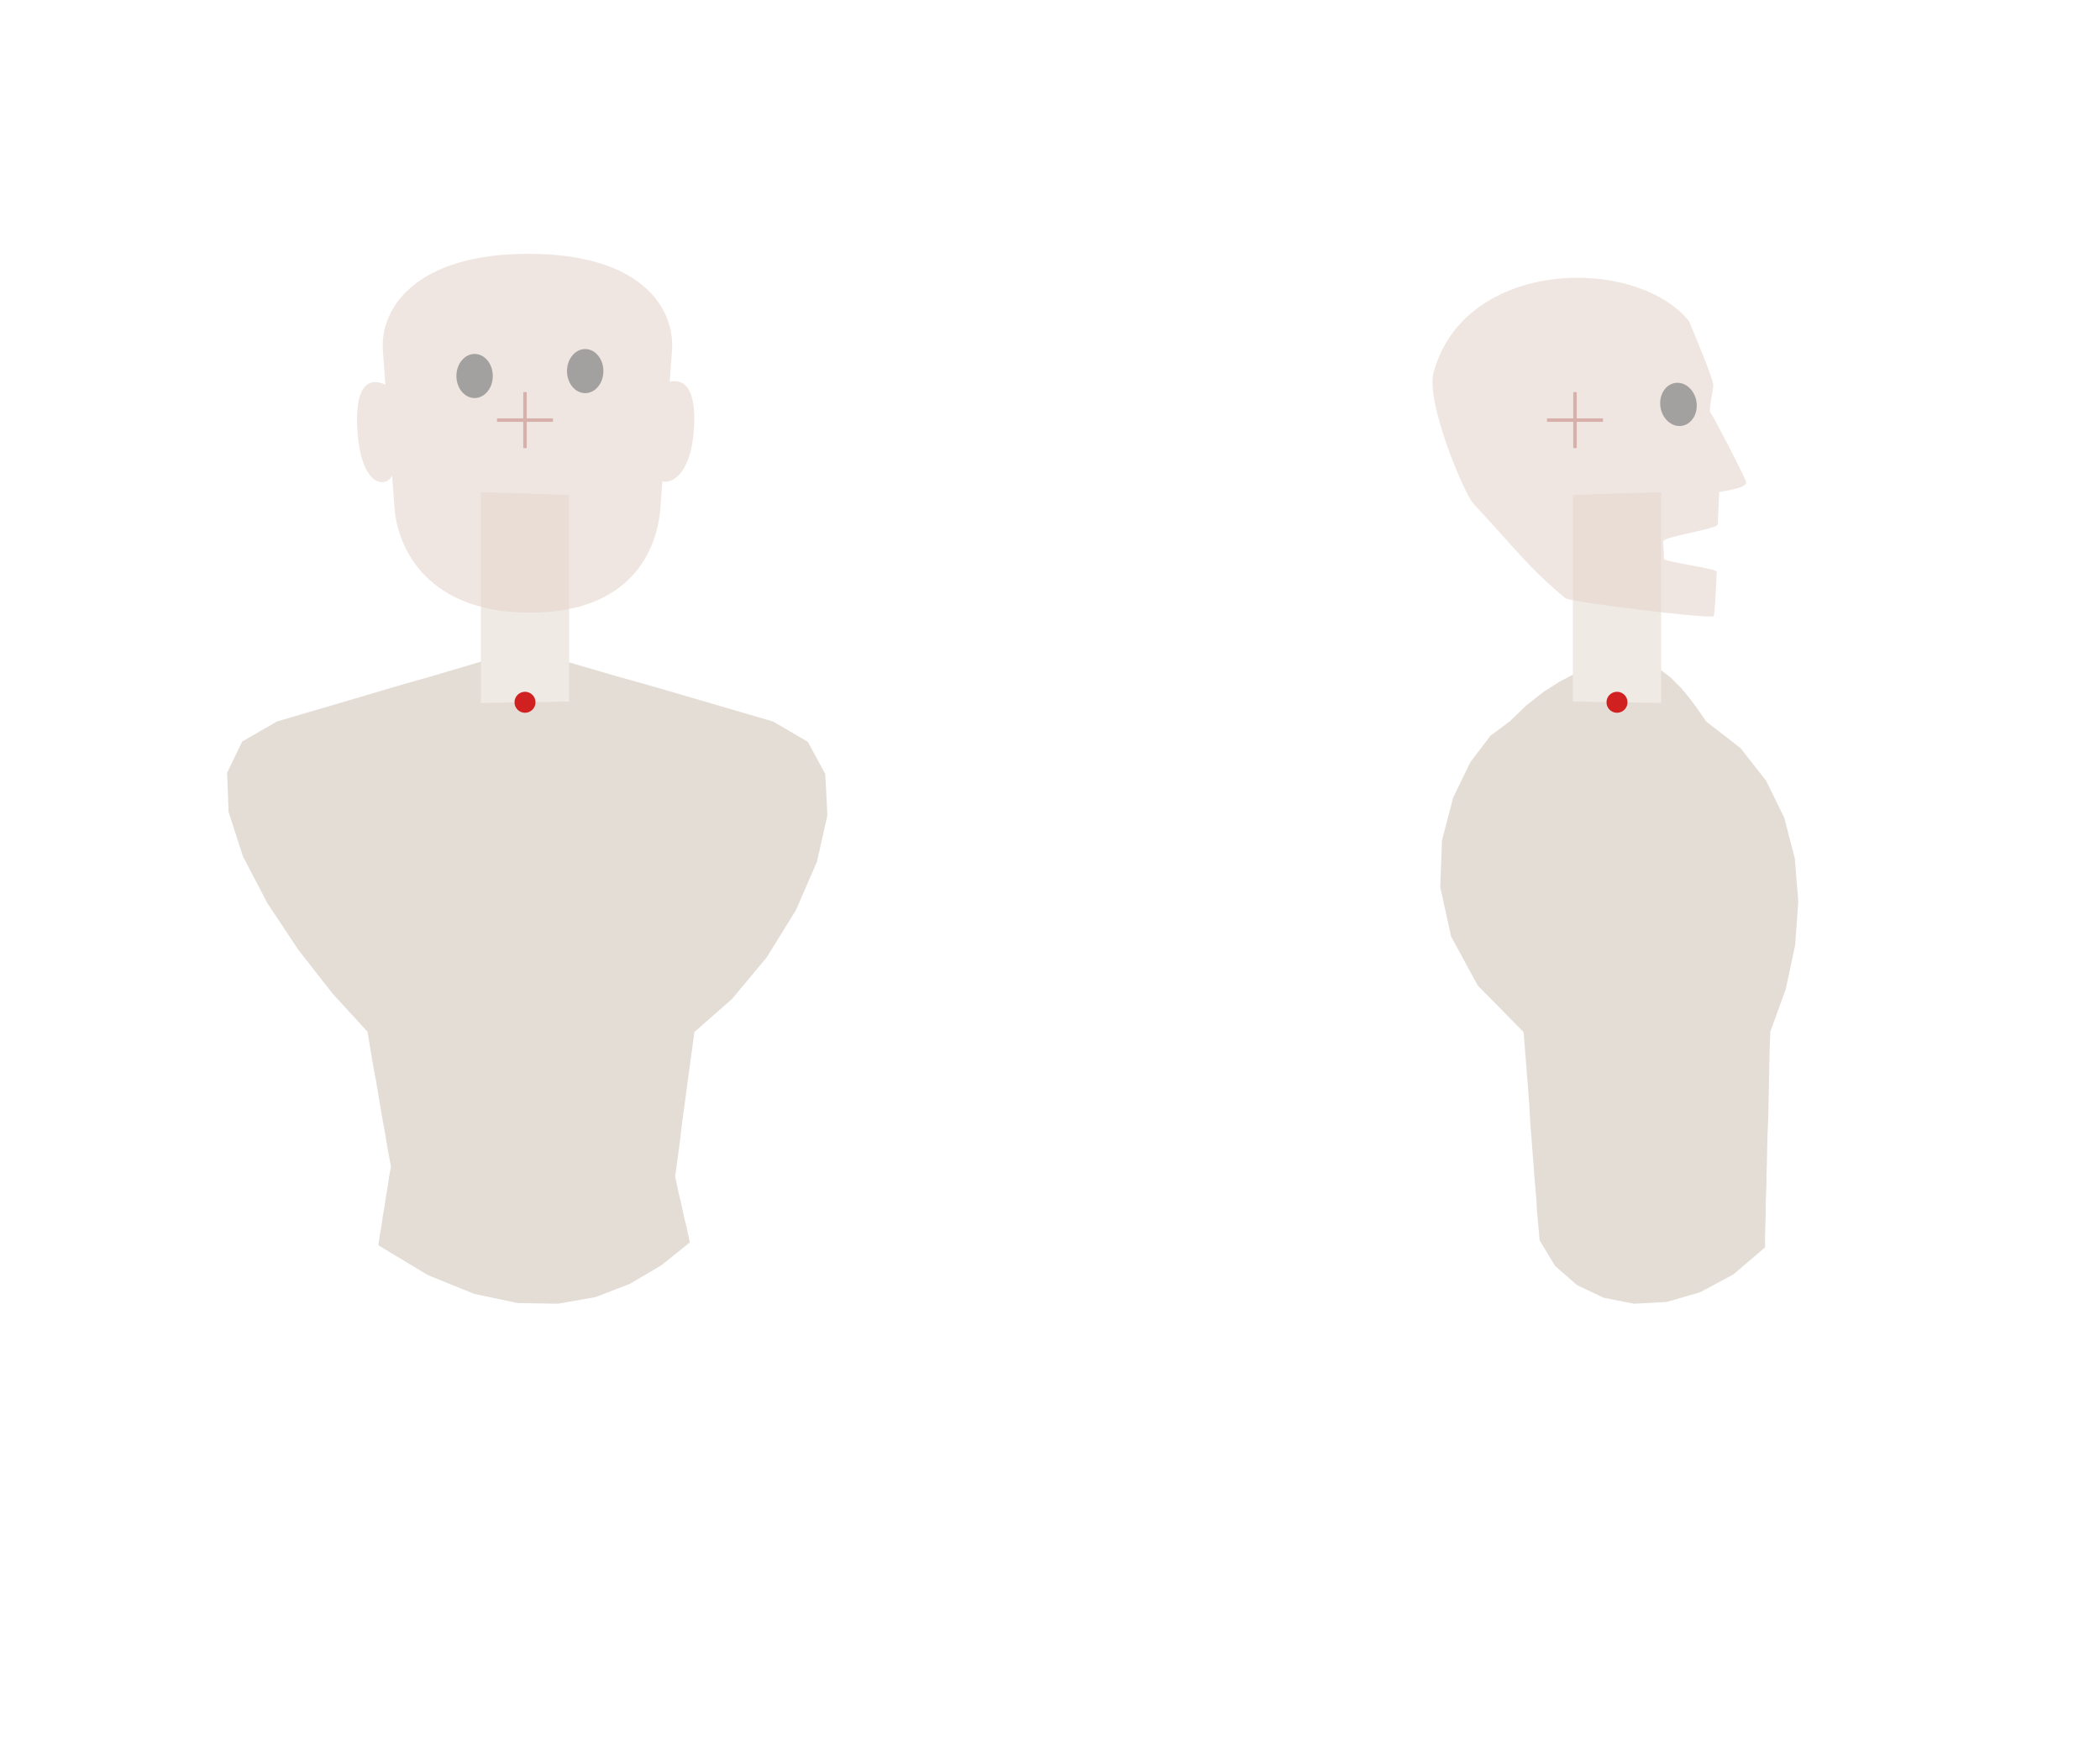
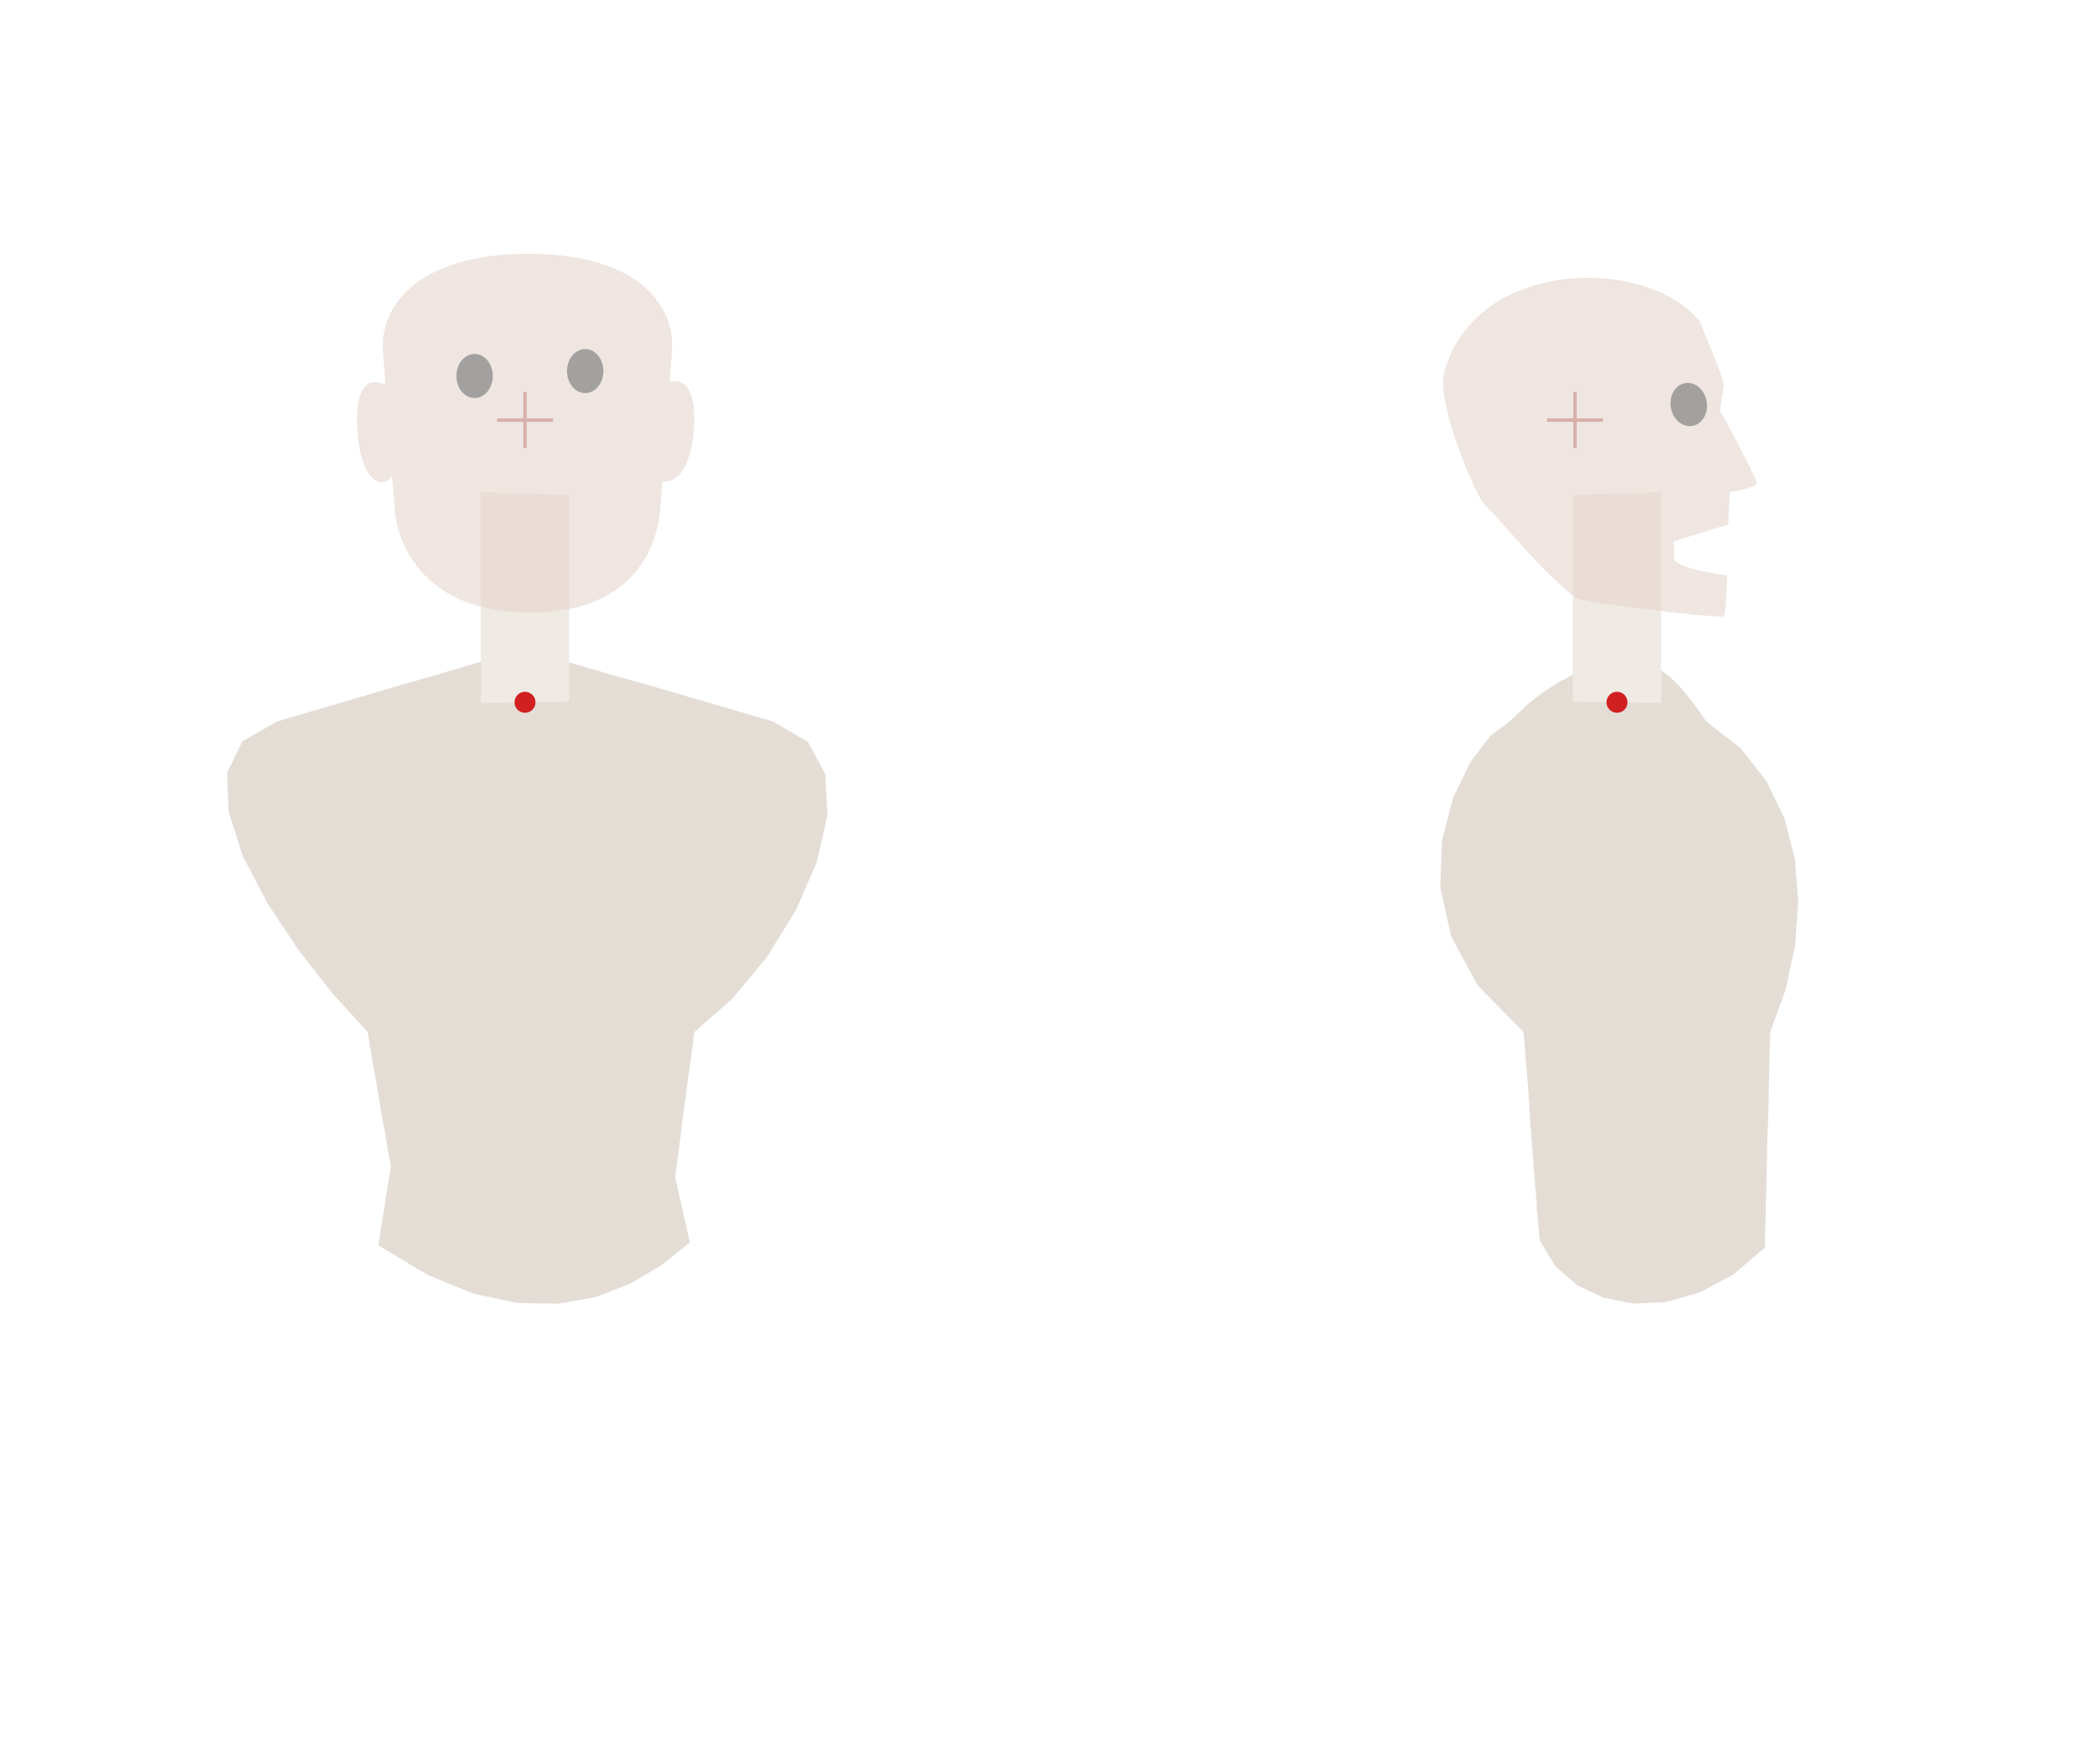
<svg xmlns="http://www.w3.org/2000/svg" width="1200" height="1000" viewBox="-1.5 -1.2 6 5">
  <g>
    <g opacity="0.7">
      <path d="M-0.709 0.861L-0.621 0.835L-0.532 0.809L-0.444 0.783L-0.356 0.757L-0.268 0.732L-0.18 0.706L-0.092 0.68L-0.004 0.654L0.085 0.68L0.174 0.706L0.263 0.732L0.353 0.757L0.442 0.783L0.531 0.809L0.62 0.835L0.709 0.861L0.808 0.919L0.858 1.011L0.864 1.129L0.834 1.262L0.774 1.4L0.691 1.534L0.592 1.653L0.484 1.748L0.477 1.8L0.47 1.851L0.463 1.903L0.456 1.955L0.449 2.006L0.443 2.058L0.436 2.109L0.429 2.161L0.434 2.184L0.439 2.208L0.445 2.232L0.45 2.255L0.455 2.279L0.461 2.302L0.466 2.326L0.471 2.349L0.39 2.414L0.3 2.467L0.202 2.505L0.094 2.524L-0.021 2.522L-0.145 2.496L-0.278 2.442L-0.419 2.357L-0.415 2.329L-0.41 2.301L-0.406 2.272L-0.401 2.244L-0.397 2.216L-0.392 2.188L-0.388 2.16L-0.383 2.132L-0.392 2.084L-0.4 2.036L-0.409 1.987L-0.417 1.939L-0.425 1.891L-0.434 1.843L-0.442 1.795L-0.45 1.747L-0.549 1.639L-0.647 1.514L-0.736 1.38L-0.806 1.246L-0.847 1.119L-0.851 1.007L-0.808 0.918Z" fill="#d9cfc4" />
      <path d="M-0.126 0.808L-0.126 0.733L-0.126 0.657L-0.126 0.582L-0.126 0.507L-0.126 0.432L-0.126 0.357L-0.126 0.282L-0.126 0.207L-0.095 0.207L-0.063 0.208L-0.032 0.209L0 0.21L0.032 0.211L0.063 0.212L0.095 0.213L0.126 0.214L0.126 0.287L0.126 0.361L0.126 0.435L0.126 0.509L0.126 0.582L0.126 0.656L0.126 0.73L0.126 0.804L0.095 0.804L0.063 0.805L0.032 0.805L0 0.806L-0.032 0.806L-0.063 0.807L-0.095 0.807Z" fill="#e8e1d9" />
      <path d="M-0.08 0H0.08M0 -0.08V0.08" stroke="#b04040" stroke-width="0.01" fill="none" />
      <g opacity="0.6">
        <g>
          <path style="fill:#d9c3b6;stroke-width:0.015" d="m 0.014,0.55 c 0.288,0 0.364,-0.177 0.373,-0.301 l 0.033,-0.447 c 0.009,-0.123 -0.089,-0.277 -0.41,-0.277 -0.321,0 -0.425,0.154 -0.416,0.277 l 0.033,0.447 c 0.009,0.123 0.099,0.301 0.387,0.301 z" />
          <path style="fill:#d9c3b6;fill-opacity:1;stroke-width:0.015" d="m 0.37,0.156 0.003,-0.246 c 5.574e-4,-0.002 0.121,-0.091 0.11,0.111 -0.01,0.166 -0.095,0.175 -0.113,0.135 z" />
          <path style="fill:#d9c3b6;fill-opacity:1;stroke-width:0.015" d="m -0.378,0.156 -0.003,-0.246 c -5.575e-4,-0.002 -0.11,-0.085 -0.098,0.117 0.01,0.166 0.083,0.169 0.101,0.129 z" />
        </g>
        <g>
          <ellipse style="fill:#241f1c;stroke-width:0.015" cx="-0.144" cy="-0.126" rx="0.052" ry="0.063" />
          <ellipse style="fill:#241f1c;stroke-width:0.015" cx="0.172" cy="-0.14" rx="0.052" ry="0.063" />
        </g>
      </g>
    </g>
    <g />
    <g />
    <g />
    <g />
    <g>
      <circle cx="0" cy="0.806" r="0.03" fill="#d02020" />
    </g>
  </g>
  <g transform="translate(3 0)">
    <g opacity="0.7">
      <path d="M0.375 0.861L0.364 0.845L0.348 0.822L0.328 0.795L0.303 0.765L0.273 0.735L0.236 0.707L0.193 0.681L0.142 0.66L0.115 0.674L0.082 0.687L0.044 0.703L0.002 0.723L-0.044 0.747L-0.091 0.777L-0.139 0.815L-0.187 0.861L-0.242 0.902L-0.299 0.977L-0.348 1.078L-0.38 1.2L-0.385 1.334L-0.354 1.475L-0.278 1.615L-0.147 1.748L-0.143 1.797L-0.139 1.847L-0.135 1.898L-0.131 1.95L-0.128 2.003L-0.124 2.056L-0.12 2.108L-0.116 2.161L-0.114 2.184L-0.112 2.208L-0.11 2.231L-0.109 2.254L-0.107 2.277L-0.105 2.299L-0.103 2.321L-0.101 2.343L-0.057 2.416L0.006 2.471L0.082 2.507L0.169 2.524L0.262 2.519L0.358 2.491L0.453 2.44L0.543 2.363L0.543 2.331L0.544 2.299L0.545 2.269L0.545 2.24L0.546 2.212L0.547 2.185L0.547 2.158L0.548 2.132L0.549 2.087L0.55 2.042L0.552 1.997L0.553 1.952L0.554 1.904L0.555 1.855L0.556 1.803L0.558 1.747L0.602 1.626L0.629 1.5L0.638 1.375L0.628 1.252L0.598 1.136L0.546 1.03L0.473 0.937Z" fill="#d9cfc4" />
      <path d="M0.246 0.808L0.246 0.733L0.246 0.657L0.246 0.582L0.246 0.507L0.246 0.432L0.246 0.357L0.246 0.282L0.246 0.207L0.215 0.207L0.183 0.208L0.152 0.209L0.12 0.21L0.088 0.211L0.057 0.212L0.025 0.213L-0.006 0.214L-0.006 0.287L-0.006 0.361L-0.006 0.435L-0.006 0.509L-0.006 0.582L-0.006 0.656L-0.006 0.73L-0.006 0.804L0.025 0.804L0.057 0.805L0.088 0.805L0.12 0.806L0.152 0.806L0.183 0.807L0.215 0.807Z" fill="#e8e1d9" />
      <path d="M-0.08 0H0.08M0 -0.08V0.08" stroke="#b04040" stroke-width="0.01" fill="none" />
      <g opacity="0.6">
        <g>
-           <path style="fill:#d9c3b6;fill-opacity:1;stroke:none;stroke-width:0.01" d="m 0.327,-0.28 c 0.017,0.042 0.069,0.163 0.068,0.182 -0.001,0.019 -0.014,0.071 -0.008,0.076 0.005,0.005 0.097,0.181 0.102,0.199 0.005,0.018 -0.077,0.028 -0.077,0.028 0,0 -0.001,0.021 -0.004,0.093 -4.0868e-4,0.013 -0.156,0.035 -0.156,0.048 -2.9276e-4,0.009 0.003,0.041 0.002,0.05 -3.3837e-4,0.009 0.151,0.028 0.151,0.037 -0.003,0.067 -0.006,0.123 -0.009,0.127 -0.008,0.009 -0.408,-0.04 -0.423,-0.051 -0.107,-0.088 -0.153,-0.153 -0.263,-0.27 -0.025,-0.026 -0.137,-0.288 -0.114,-0.375 0.089,-0.329 0.583,-0.333 0.731,-0.145 z" />
+           <path style="fill:#d9c3b6;fill-opacity:1;stroke:none;stroke-width:0.01" d="m 0.357,-0.28 c 0.017,0.042 0.069,0.163 0.068,0.182 -0.001,0.019 -0.014,0.071 -0.008,0.076 0.005,0.005 0.097,0.181 0.102,0.199 0.005,0.018 -0.077,0.028 -0.077,0.028 0,0 -0.001,0.021 -0.004,0.093 l -0.156,0.048 0.002,0.05 c -3.3837e-4,0.027 0.151,0.049 0.151,0.047 -0.003,0.067 -0.006,0.113 -0.009,0.117 -0.008,0.009 -0.408,-0.04 -0.423,-0.051 -0.107,-0.088 -0.153,-0.153 -0.263,-0.27 -0.025,-0.026 -0.137,-0.288 -0.114,-0.375 0.089,-0.329 0.583,-0.333 0.731,-0.145 z" />
        </g>
        <g>
-           <ellipse style="fill:#241f1c;stroke-width:0.015" cx="0.299" cy="0.003" rx="0.052" ry="0.062" transform="rotate(-9.201606)" />
+           <ellipse style="fill:#241f1c;stroke-width:0.015" cx="0.328" cy="0.008" rx="0.052" ry="0.062" transform="rotate(-9.201606)" />
        </g>
      </g>
    </g>
    <g />
    <g />
    <g />
    <g />
    <g>
      <circle cx="0.12" cy="0.806" r="0.03" fill="#d02020" />
    </g>
  </g>
</svg>
